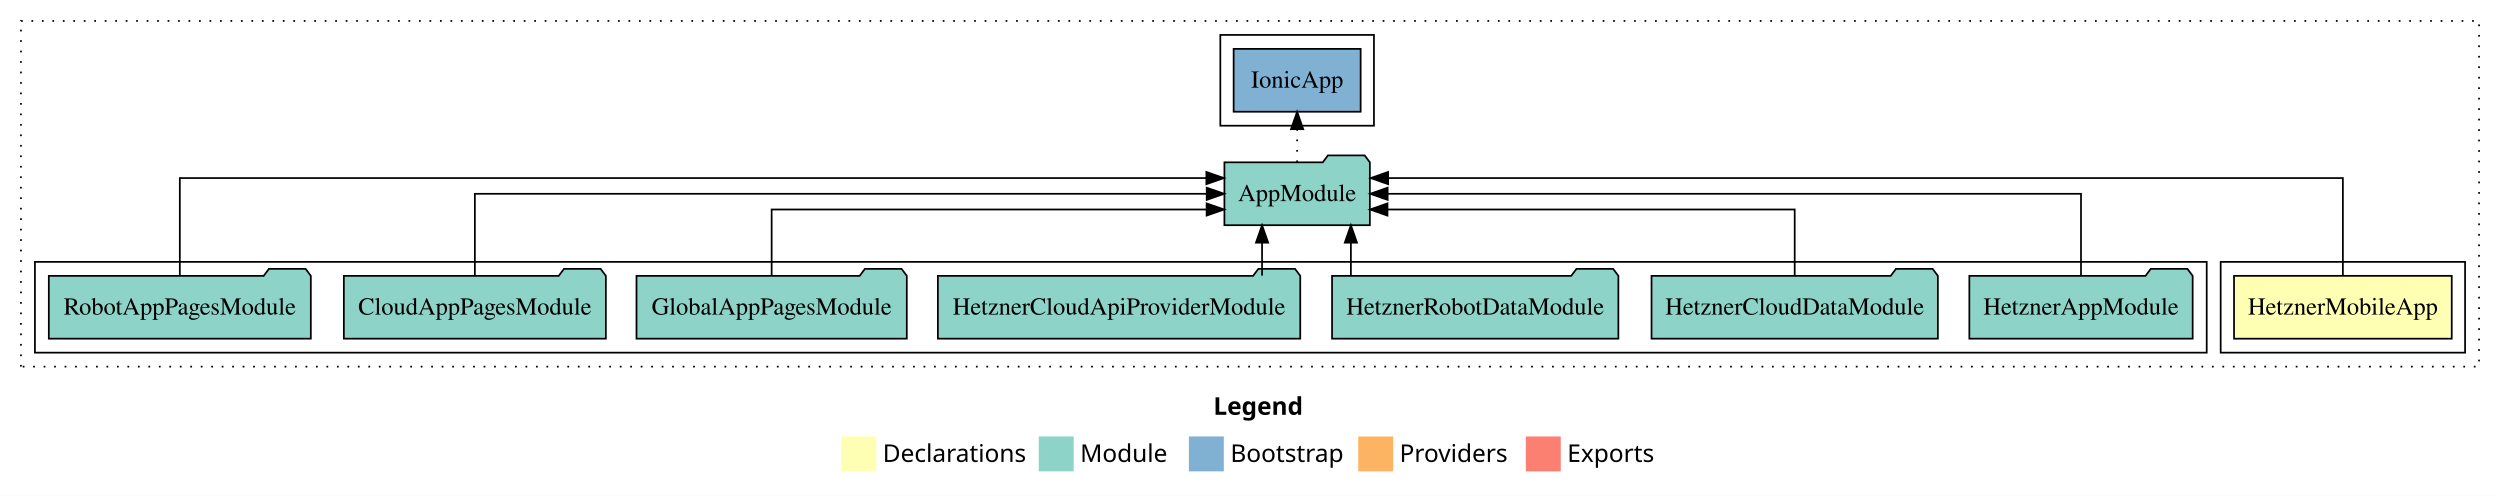
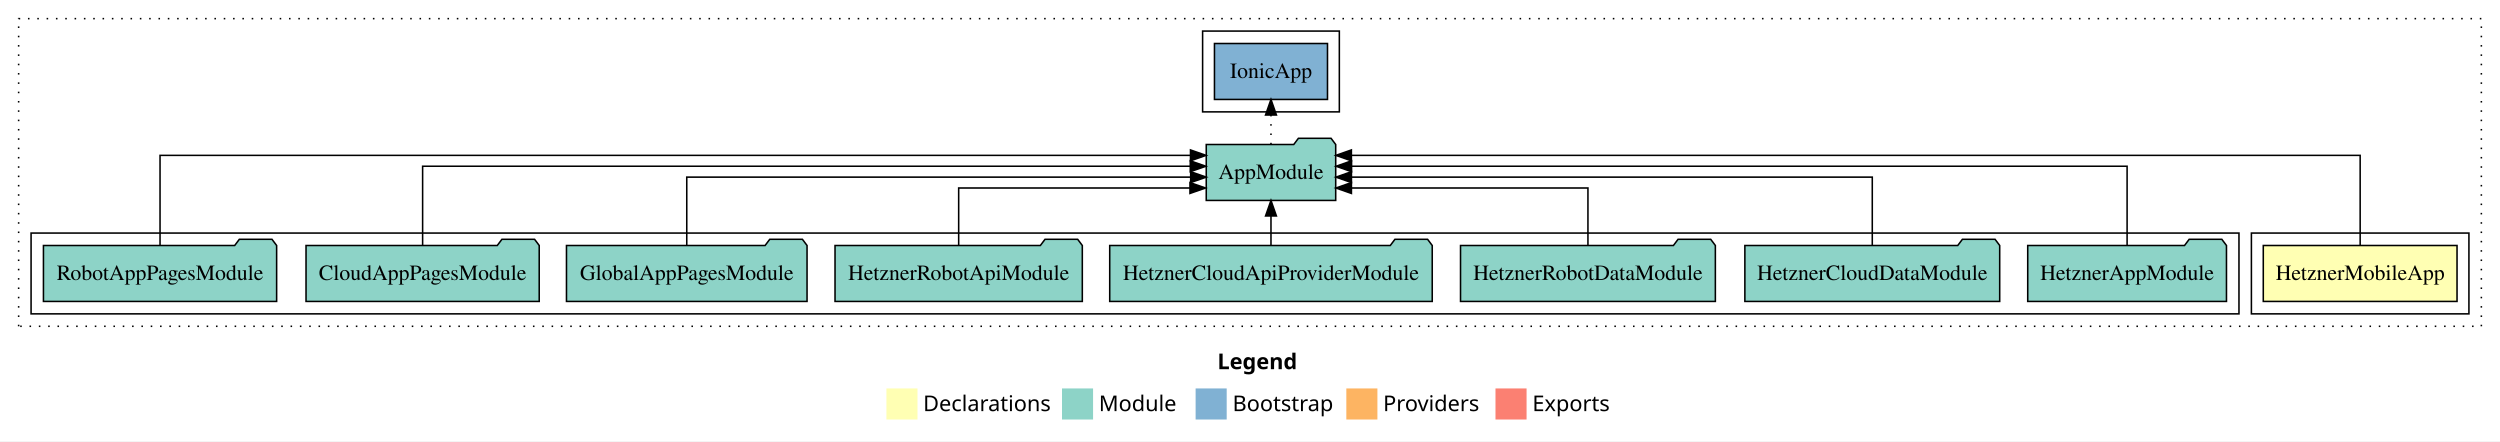
- <svg xmlns="http://www.w3.org/2000/svg" width="1432pt" height="284pt" viewBox="0.00 0.00 1432.00 284.00">
+ <svg xmlns="http://www.w3.org/2000/svg" width="1609pt" height="284pt" viewBox="0.00 0.00 1609.00 284.00">
  <g id="graph0" class="graph" transform="scale(1 1) rotate(0) translate(4 280)">
-     <polygon fill="#ffffff" stroke="transparent" points="-4,4 -4,-280 1428,-280 1428,4 -4,4" />
-     <text text-anchor="start" x="691.009" y="-42.4" font-family="sans-serif" font-weight="bold" font-size="14.00" fill="#000000">Legend</text>
-     <polygon fill="#ffffb3" stroke="transparent" points="478,-10 478,-30 498,-30 498,-10 478,-10" />
-     <text text-anchor="start" x="501.629" y="-15.4" font-family="sans-serif" font-size="14.00" fill="#000000">  Declarations</text>
-     <polygon fill="#8dd3c7" stroke="transparent" points="591,-10 591,-30 611,-30 611,-10 591,-10" />
-     <text text-anchor="start" x="614.725" y="-15.4" font-family="sans-serif" font-size="14.00" fill="#000000">  Module</text>
-     <polygon fill="#80b1d3" stroke="transparent" points="677,-10 677,-30 697,-30 697,-10 677,-10" />
-     <text text-anchor="start" x="700.781" y="-15.4" font-family="sans-serif" font-size="14.00" fill="#000000">  Bootstrap</text>
-     <polygon fill="#fdb462" stroke="transparent" points="774,-10 774,-30 794,-30 794,-10 774,-10" />
-     <text text-anchor="start" x="797.673" y="-15.4" font-family="sans-serif" font-size="14.00" fill="#000000">  Providers</text>
-     <polygon fill="#fb8072" stroke="transparent" points="870,-10 870,-30 890,-30 890,-10 870,-10" />
-     <text text-anchor="start" x="893.726" y="-15.4" font-family="sans-serif" font-size="14.00" fill="#000000">  Exports</text>
+     <polygon fill="#ffffff" stroke="transparent" points="-4,4 -4,-280 1605,-280 1605,4 -4,4" />
+     <text text-anchor="start" x="779.509" y="-42.4" font-family="sans-serif" font-weight="bold" font-size="14.00" fill="#000000">Legend</text>
+     <polygon fill="#ffffb3" stroke="transparent" points="566.5,-10 566.5,-30 586.5,-30 586.5,-10 566.5,-10" />
+     <text text-anchor="start" x="590.129" y="-15.4" font-family="sans-serif" font-size="14.00" fill="#000000">  Declarations</text>
+     <polygon fill="#8dd3c7" stroke="transparent" points="679.5,-10 679.5,-30 699.5,-30 699.5,-10 679.5,-10" />
+     <text text-anchor="start" x="703.225" y="-15.4" font-family="sans-serif" font-size="14.00" fill="#000000">  Module</text>
+     <polygon fill="#80b1d3" stroke="transparent" points="765.5,-10 765.5,-30 785.5,-30 785.5,-10 765.5,-10" />
+     <text text-anchor="start" x="789.281" y="-15.4" font-family="sans-serif" font-size="14.00" fill="#000000">  Bootstrap</text>
+     <polygon fill="#fdb462" stroke="transparent" points="862.5,-10 862.5,-30 882.5,-30 882.5,-10 862.5,-10" />
+     <text text-anchor="start" x="886.173" y="-15.4" font-family="sans-serif" font-size="14.00" fill="#000000">  Providers</text>
+     <polygon fill="#fb8072" stroke="transparent" points="958.5,-10 958.5,-30 978.5,-30 978.5,-10 958.5,-10" />
+     <text text-anchor="start" x="982.226" y="-15.4" font-family="sans-serif" font-size="14.00" fill="#000000">  Exports</text>
    <g id="clust1" class="cluster">
-       <polygon fill="none" stroke="#000000" stroke-dasharray="1,5" points="8,-70 8,-268 1416,-268 1416,-70 8,-70" />
+       <polygon fill="none" stroke="#000000" stroke-dasharray="1,5" points="8,-70 8,-268 1593,-268 1593,-70 8,-70" />
    </g>
    <g id="clust2" class="cluster">
-       <polygon fill="none" stroke="#000000" points="1268,-78 1268,-130 1408,-130 1408,-78 1268,-78" />
+       <polygon fill="none" stroke="#000000" points="1445,-78 1445,-130 1585,-130 1585,-78 1445,-78" />
    </g>
    <g id="clust4" class="cluster">
-       <polygon fill="none" stroke="#000000" points="16,-78 16,-130 1260,-130 1260,-78 16,-78" />
+       <polygon fill="none" stroke="#000000" points="16,-78 16,-130 1437,-130 1437,-78 16,-78" />
    </g>
    <g id="clust6" class="cluster">
-       <polygon fill="none" stroke="#000000" points="695,-208 695,-260 783,-260 783,-208 695,-208" />
+       <polygon fill="none" stroke="#000000" points="770,-208 770,-260 858,-260 858,-208 770,-208" />
    </g>
    <g id="node1" class="node">
-       <polygon fill="#ffffb3" stroke="#000000" points="1400.349,-122 1275.651,-122 1275.651,-86 1400.349,-86 1400.349,-122" />
-       <text text-anchor="middle" x="1338" y="-99.8" font-family="Times,serif" font-size="14.00" fill="#000000">HetznerMobileApp</text>
+       <polygon fill="#ffffb3" stroke="#000000" points="1577.349,-122 1452.651,-122 1452.651,-86 1577.349,-86 1577.349,-122" />
+       <text text-anchor="middle" x="1515" y="-99.8" font-family="Times,serif" font-size="14.00" fill="#000000">HetznerMobileApp</text>
    </g>
    <g id="node2" class="node">
-       <polygon fill="#8dd3c7" stroke="#000000" points="780.657,-187 777.657,-191 756.657,-191 753.657,-187 697.343,-187 697.343,-151 780.657,-151 780.657,-187" />
-       <text text-anchor="middle" x="739" y="-164.8" font-family="Times,serif" font-size="14.00" fill="#000000">AppModule</text>
+       <polygon fill="#8dd3c7" stroke="#000000" points="855.657,-187 852.657,-191 831.657,-191 828.657,-187 772.343,-187 772.343,-151 855.657,-151 855.657,-187" />
+       <text text-anchor="middle" x="814" y="-164.8" font-family="Times,serif" font-size="14.00" fill="#000000">AppModule</text>
    </g>
    <g id="edge1" class="edge">
-       <path fill="none" stroke="#000000" d="M1338,-122.292C1338,-144.206 1338,-178 1338,-178 1338,-178 791.12,-178 791.12,-178" />
-       <polygon fill="#000000" stroke="#000000" points="791.121,-174.5 781.12,-178 791.12,-181.5 791.121,-174.5" />
+       <path fill="none" stroke="#000000" d="M1515,-122.011C1515,-144.485 1515,-180 1515,-180 1515,-180 865.751,-180 865.751,-180" />
+       <polygon fill="#000000" stroke="#000000" points="865.751,-176.5 855.751,-180 865.751,-183.5 865.751,-176.5" />
    </g>
-     <g id="node10" class="node">
-       <polygon fill="#80b1d3" stroke="#000000" points="775.373,-252 702.627,-252 702.627,-216 775.373,-216 775.373,-252" />
-       <text text-anchor="middle" x="739" y="-229.8" font-family="Times,serif" font-size="14.00" fill="#000000">IonicApp </text>
+     <g id="node11" class="node">
+       <polygon fill="#80b1d3" stroke="#000000" points="850.373,-252 777.627,-252 777.627,-216 850.373,-216 850.373,-252" />
+       <text text-anchor="middle" x="814" y="-229.8" font-family="Times,serif" font-size="14.00" fill="#000000">IonicApp </text>
    </g>
-     <g id="edge9" class="edge">
-       <path fill="none" stroke="#000000" stroke-dasharray="1,5" d="M739,-187.106C739,-187.106 739,-205.991 739,-205.991" />
-       <polygon fill="#000000" stroke="#000000" points="735.5,-205.991 739,-215.991 742.5,-205.991 735.5,-205.991" />
+     <g id="edge10" class="edge">
+       <path fill="none" stroke="#000000" stroke-dasharray="1,5" d="M814,-187.106C814,-187.106 814,-205.991 814,-205.991" />
+       <polygon fill="#000000" stroke="#000000" points="810.5,-205.991 814,-215.991 817.5,-205.991 810.5,-205.991" />
    </g>
    <g id="node3" class="node">
-       <polygon fill="#8dd3c7" stroke="#000000" points="1251.958,-122 1248.958,-126 1227.958,-126 1224.958,-122 1124.042,-122 1124.042,-86 1251.958,-86 1251.958,-122" />
-       <text text-anchor="middle" x="1188" y="-99.8" font-family="Times,serif" font-size="14.00" fill="#000000">HetznerAppModule</text>
+       <polygon fill="#8dd3c7" stroke="#000000" points="1428.958,-122 1425.958,-126 1404.958,-126 1401.958,-122 1301.042,-122 1301.042,-86 1428.958,-86 1428.958,-122" />
+       <text text-anchor="middle" x="1365" y="-99.8" font-family="Times,serif" font-size="14.00" fill="#000000">HetznerAppModule</text>
    </g>
    <g id="edge2" class="edge">
-       <path fill="none" stroke="#000000" d="M1188,-122.106C1188,-141.339 1188,-169 1188,-169 1188,-169 790.838,-169 790.838,-169" />
-       <polygon fill="#000000" stroke="#000000" points="790.838,-165.5 780.838,-169 790.838,-172.5 790.838,-165.5" />
+       <path fill="none" stroke="#000000" d="M1365,-122.129C1365,-142.572 1365,-173 1365,-173 1365,-173 865.867,-173 865.867,-173" />
+       <polygon fill="#000000" stroke="#000000" points="865.867,-169.5 855.867,-173 865.867,-176.5 865.867,-169.5" />
    </g>
    <g id="node4" class="node">
-       <polygon fill="#8dd3c7" stroke="#000000" points="1106.006,-122 1103.006,-126 1082.006,-126 1079.006,-122 941.994,-122 941.994,-86 1106.006,-86 1106.006,-122" />
-       <text text-anchor="middle" x="1024" y="-99.8" font-family="Times,serif" font-size="14.00" fill="#000000">HetznerCloudDataModule</text>
+       <polygon fill="#8dd3c7" stroke="#000000" points="1283.006,-122 1280.006,-126 1259.006,-126 1256.006,-122 1118.994,-122 1118.994,-86 1283.006,-86 1283.006,-122" />
+       <text text-anchor="middle" x="1201" y="-99.8" font-family="Times,serif" font-size="14.00" fill="#000000">HetznerCloudDataModule</text>
    </g>
    <g id="edge3" class="edge">
-       <path fill="none" stroke="#000000" d="M1024,-122.027C1024,-138.398 1024,-160 1024,-160 1024,-160 790.747,-160 790.747,-160" />
-       <polygon fill="#000000" stroke="#000000" points="790.747,-156.5 780.747,-160 790.747,-163.5 790.747,-156.5" />
+       <path fill="none" stroke="#000000" d="M1201,-122.267C1201,-140.555 1201,-166 1201,-166 1201,-166 865.784,-166 865.784,-166" />
+       <polygon fill="#000000" stroke="#000000" points="865.784,-162.5 855.784,-166 865.783,-169.5 865.784,-162.5" />
    </g>
    <g id="node5" class="node">
-       <polygon fill="#8dd3c7" stroke="#000000" points="923.006,-122 920.006,-126 899.006,-126 896.006,-122 758.994,-122 758.994,-86 923.006,-86 923.006,-122" />
-       <text text-anchor="middle" x="841" y="-99.8" font-family="Times,serif" font-size="14.00" fill="#000000">HetznerRobotDataModule</text>
+       <polygon fill="#8dd3c7" stroke="#000000" points="1100.006,-122 1097.006,-126 1076.006,-126 1073.006,-122 935.994,-122 935.994,-86 1100.006,-86 1100.006,-122" />
+       <text text-anchor="middle" x="1018" y="-99.8" font-family="Times,serif" font-size="14.00" fill="#000000">HetznerRobotDataModule</text>
    </g>
    <g id="edge4" class="edge">
-       <path fill="none" stroke="#000000" d="M769.788,-122.106C769.788,-122.106 769.788,-140.991 769.788,-140.991" />
-       <polygon fill="#000000" stroke="#000000" points="766.288,-140.991 769.788,-150.991 773.288,-140.991 766.288,-140.991" />
+       <path fill="none" stroke="#000000" d="M1018,-122.009C1018,-138.049 1018,-159 1018,-159 1018,-159 865.775,-159 865.775,-159" />
+       <polygon fill="#000000" stroke="#000000" points="865.775,-155.5 855.775,-159 865.775,-162.5 865.775,-155.5" />
    </g>
    <g id="node6" class="node">
-       <polygon fill="#8dd3c7" stroke="#000000" points="740.785,-122 737.785,-126 716.785,-126 713.785,-122 533.215,-122 533.215,-86 740.785,-86 740.785,-122" />
-       <text text-anchor="middle" x="637" y="-99.8" font-family="Times,serif" font-size="14.00" fill="#000000">HetznerCloudApiProviderModule</text>
+       <polygon fill="#8dd3c7" stroke="#000000" points="917.785,-122 914.785,-126 893.785,-126 890.785,-122 710.215,-122 710.215,-86 917.785,-86 917.785,-122" />
+       <text text-anchor="middle" x="814" y="-99.8" font-family="Times,serif" font-size="14.00" fill="#000000">HetznerCloudApiProviderModule</text>
    </g>
    <g id="edge5" class="edge">
-       <path fill="none" stroke="#000000" d="M718.907,-122.106C718.907,-122.106 718.907,-140.991 718.907,-140.991" />
-       <polygon fill="#000000" stroke="#000000" points="715.407,-140.991 718.907,-150.991 722.407,-140.991 715.407,-140.991" />
+       <path fill="none" stroke="#000000" d="M814,-122.106C814,-122.106 814,-140.991 814,-140.991" />
+       <polygon fill="#000000" stroke="#000000" points="810.5,-140.991 814,-150.991 817.5,-140.991 810.5,-140.991" />
    </g>
    <g id="node7" class="node">
+       <polygon fill="#8dd3c7" stroke="#000000" points="692.576,-122 689.576,-126 668.576,-126 665.576,-122 533.424,-122 533.424,-86 692.576,-86 692.576,-122" />
+       <text text-anchor="middle" x="613" y="-99.8" font-family="Times,serif" font-size="14.00" fill="#000000">HetznerRobotApiModule</text>
+     </g>
+     <g id="edge6" class="edge">
+       <path fill="none" stroke="#000000" d="M613,-122.009C613,-138.049 613,-159 613,-159 613,-159 761.864,-159 761.864,-159" />
+       <polygon fill="#000000" stroke="#000000" points="761.864,-162.5 771.864,-159 761.864,-155.5 761.864,-162.5" />
+     </g>
+     <g id="node8" class="node">
      <polygon fill="#8dd3c7" stroke="#000000" points="515.416,-122 512.416,-126 491.416,-126 488.416,-122 360.584,-122 360.584,-86 515.416,-86 515.416,-122" />
      <text text-anchor="middle" x="438" y="-99.8" font-family="Times,serif" font-size="14.00" fill="#000000">GlobalAppPagesModule</text>
    </g>
-     <g id="edge6" class="edge">
-       <path fill="none" stroke="#000000" d="M438,-122.027C438,-138.398 438,-160 438,-160 438,-160 687.147,-160 687.147,-160" />
-       <polygon fill="#000000" stroke="#000000" points="687.147,-163.5 697.147,-160 687.147,-156.5 687.147,-163.5" />
+     <g id="edge7" class="edge">
+       <path fill="none" stroke="#000000" d="M438,-122.267C438,-140.555 438,-166 438,-166 438,-166 762.325,-166 762.325,-166" />
+       <polygon fill="#000000" stroke="#000000" points="762.325,-169.5 772.325,-166 762.325,-162.5 762.325,-169.5" />
    </g>
-     <g id="node8" class="node">
+     <g id="node9" class="node">
      <polygon fill="#8dd3c7" stroke="#000000" points="343.041,-122 340.041,-126 319.041,-126 316.041,-122 192.959,-122 192.959,-86 343.041,-86 343.041,-122" />
      <text text-anchor="middle" x="268" y="-99.8" font-family="Times,serif" font-size="14.00" fill="#000000">CloudAppPagesModule</text>
    </g>
-     <g id="edge7" class="edge">
-       <path fill="none" stroke="#000000" d="M268,-122.106C268,-141.339 268,-169 268,-169 268,-169 687.202,-169 687.202,-169" />
-       <polygon fill="#000000" stroke="#000000" points="687.202,-172.5 697.202,-169 687.202,-165.5 687.202,-172.5" />
+     <g id="edge8" class="edge">
+       <path fill="none" stroke="#000000" d="M268,-122.129C268,-142.572 268,-173 268,-173 268,-173 762.063,-173 762.063,-173" />
+       <polygon fill="#000000" stroke="#000000" points="762.063,-176.5 772.063,-173 762.063,-169.5 762.063,-176.5" />
    </g>
-     <g id="node9" class="node">
+     <g id="node10" class="node">
      <polygon fill="#8dd3c7" stroke="#000000" points="174.041,-122 171.041,-126 150.041,-126 147.041,-122 23.959,-122 23.959,-86 174.041,-86 174.041,-122" />
      <text text-anchor="middle" x="99" y="-99.8" font-family="Times,serif" font-size="14.00" fill="#000000">RobotAppPagesModule</text>
    </g>
-     <g id="edge8" class="edge">
-       <path fill="none" stroke="#000000" d="M99,-122.292C99,-144.206 99,-178 99,-178 99,-178 687.008,-178 687.008,-178" />
-       <polygon fill="#000000" stroke="#000000" points="687.008,-181.5 697.008,-178 687.008,-174.5 687.008,-181.5" />
+     <g id="edge9" class="edge">
+       <path fill="none" stroke="#000000" d="M99,-122.011C99,-144.485 99,-180 99,-180 99,-180 762.206,-180 762.206,-180" />
+       <polygon fill="#000000" stroke="#000000" points="762.206,-183.5 772.206,-180 762.206,-176.5 762.206,-183.5" />
    </g>
  </g>
</svg>
